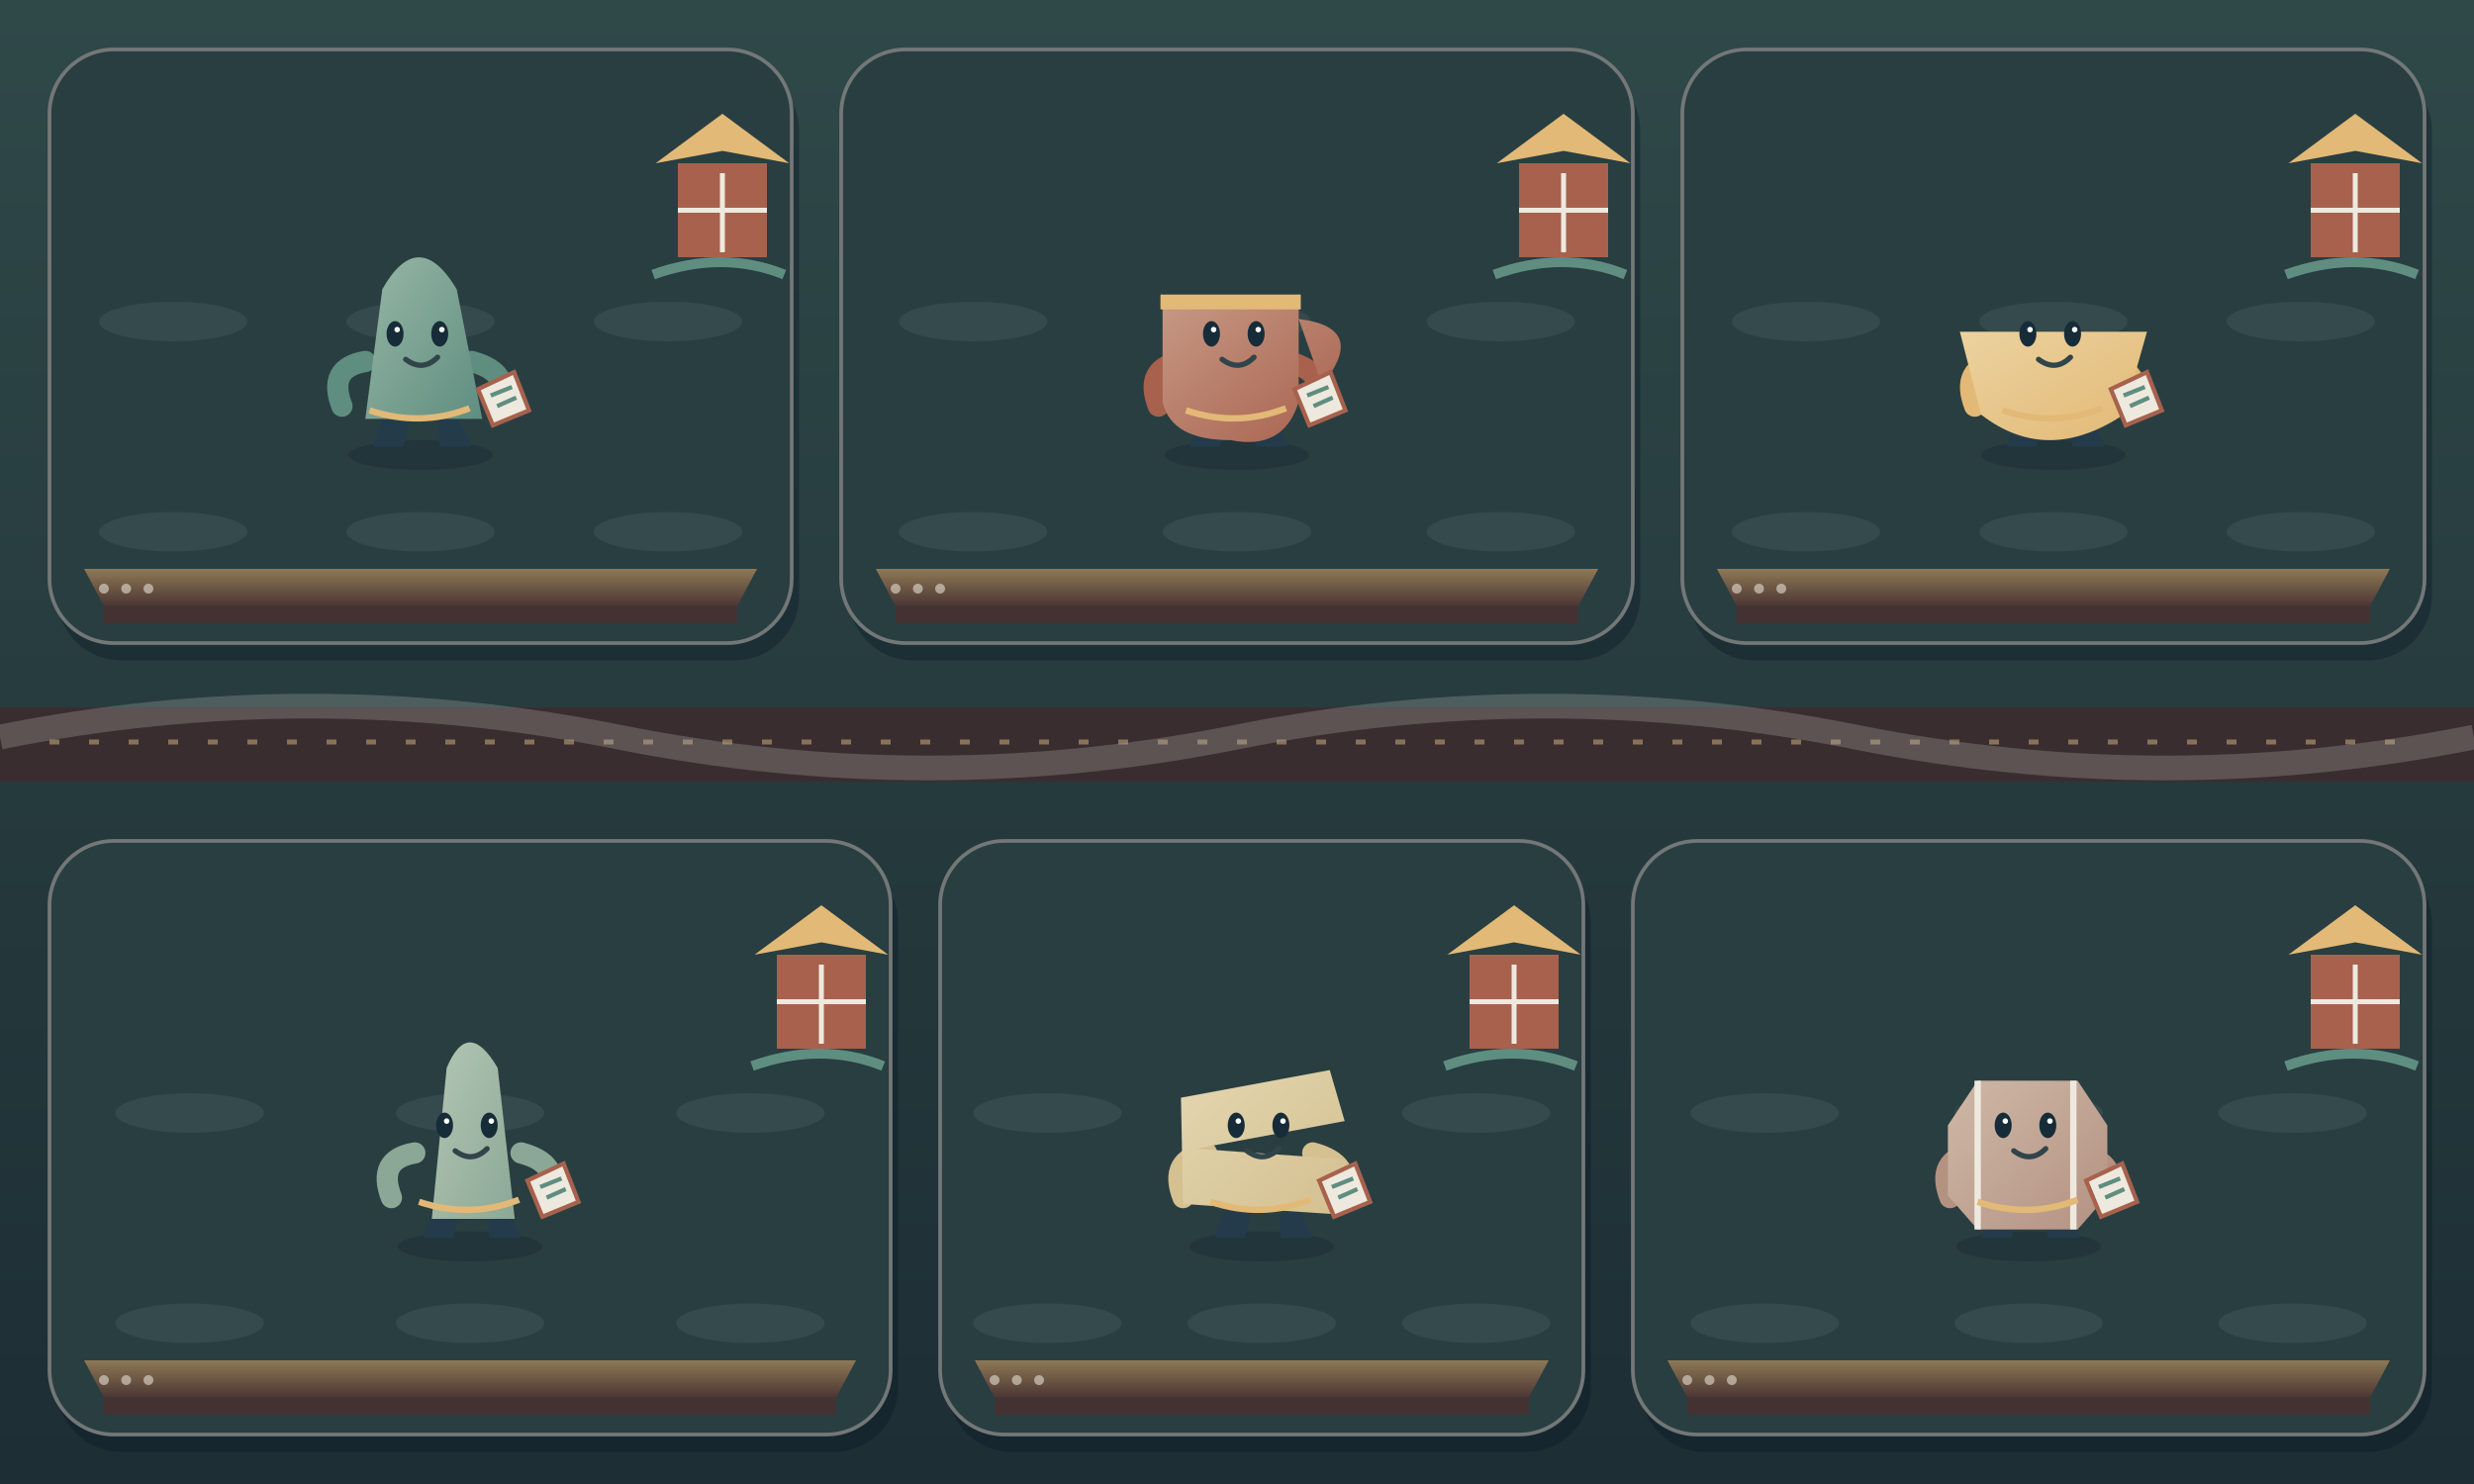
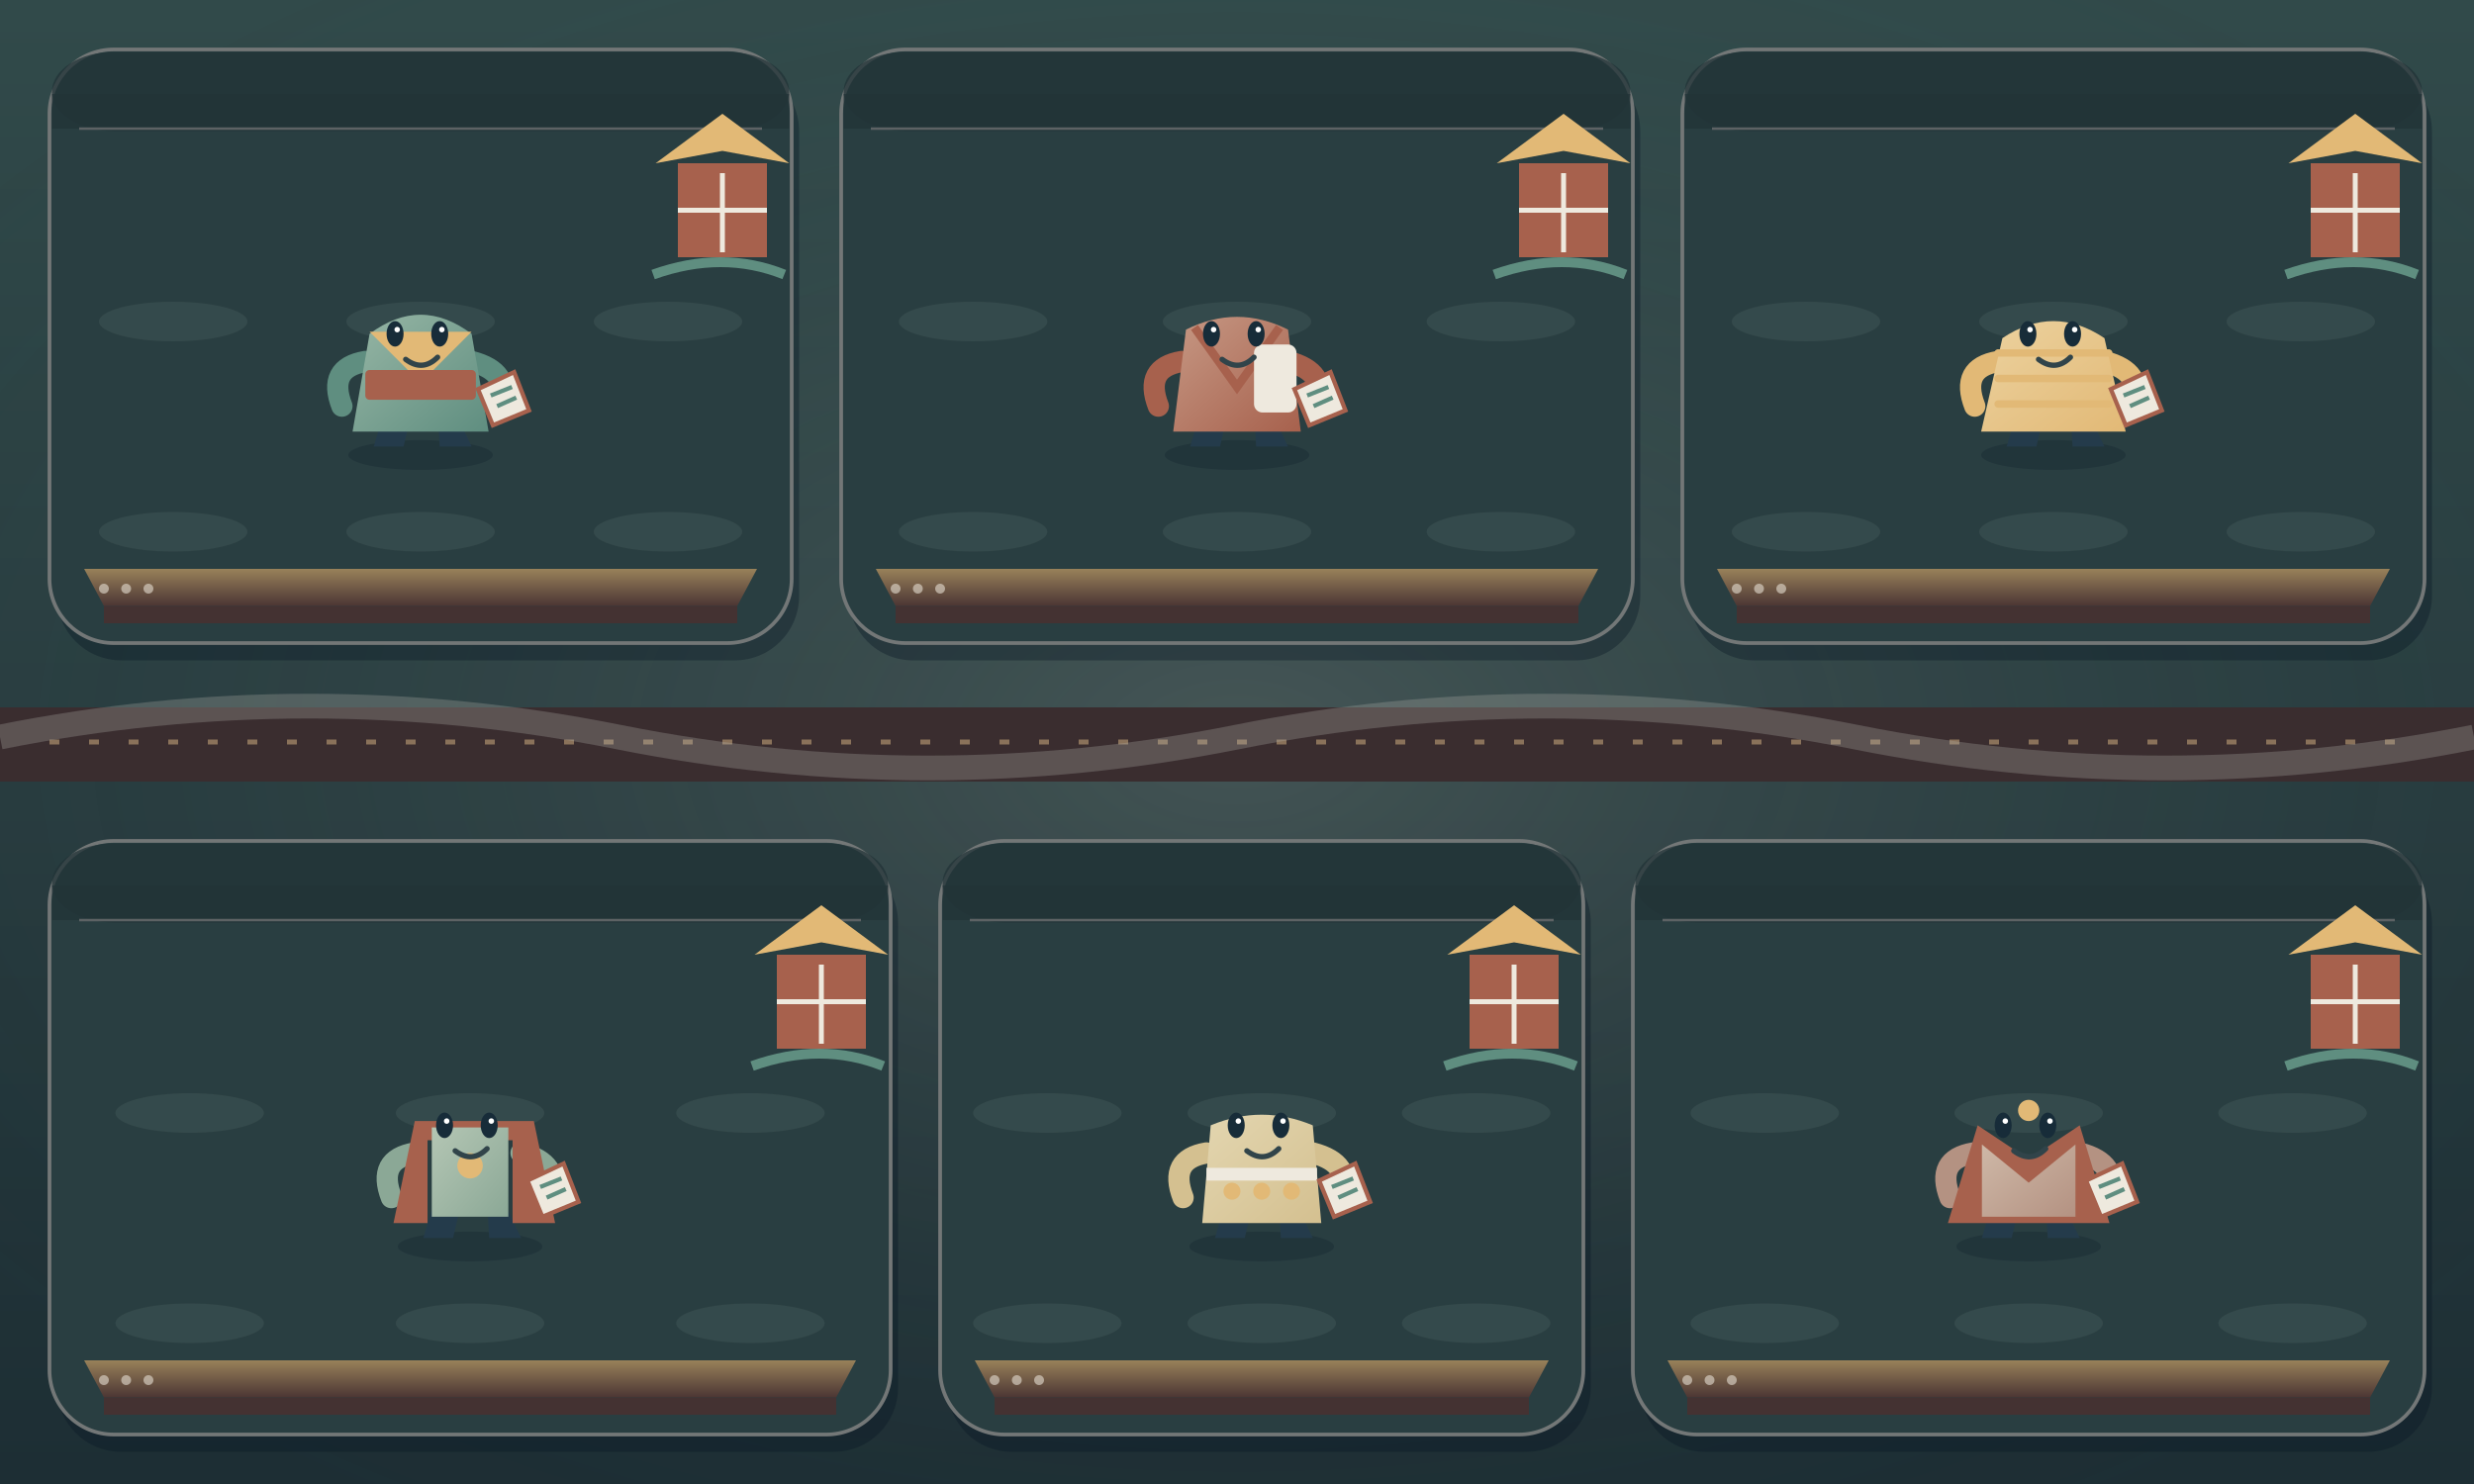
<svg xmlns="http://www.w3.org/2000/svg" width="800" height="480" viewBox="0 0 1000 600">
  <defs>
    <linearGradient id="sky" x1="0" y1="0" x2="0" y2="1">
-       <stop offset="0" stop-color="#2f4848" />
+       <stop offset="0" stop-color="#314a4a" />
      <stop offset="1" stop-color="#1d2e34" />
    </linearGradient>
    <linearGradient id="desk" x1="0" y1="0" x2="0" y2="1">
-       <stop offset="0" stop-color="#8e7955" />
+       <stop offset="0" stop-color="#988159" />
      <stop offset="1" stop-color="#4c3634" />
    </linearGradient>
+     <radialGradient id="ambient" cx="50%" cy="50%" r="65%">
+       <stop offset="0" stop-color="#f8eedd" stop-opacity=".14" />
+       <stop offset="100%" stop-color="#1d2e34" stop-opacity="0" />
+     </radialGradient>
  </defs>
  <rect width="1000" height="600" fill="url(#sky)" />
+   <rect width="1000" height="600" fill="url(#ambient)" />
  <path d="M0 286h1000v30H0z" fill="#3a2d2f" />
  <path d="M20 300h960" stroke="#ebc68d" stroke-width="2" stroke-dasharray="4 12" opacity=".45" />
  <path d="M0 298q125-25 250 0t250 0 250 0 250 0" fill="none" stroke="#ababa6" stroke-width="10" opacity=".3" />
  <rect x="23" y="27" width="300" height="240" rx="26" fill="#071422" opacity=".35" />
  <rect x="20" y="20" width="300" height="240" rx="26" fill="#293e41" stroke="#737777" stroke-width="1.5" />
+   <rect x="21" y="21" width="298" height="32" rx="25" fill="#213337" opacity=".75" />
+   <rect x="21" y="38" width="298" height="14" fill="#213337" opacity=".75" />
+   <line x1="32" y1="52" x2="308" y2="52" stroke="#5d6264" stroke-width="1" />
  <path d="M34 230h272l-8 15H42z" fill="url(#desk)" />
  <path d="M42 245v7h256v-7" fill="#443232" />
  <ellipse cx="70.0" cy="130" rx="30" ry="8" fill="#d9ecdb" opacity=".07" />
  <ellipse cx="70.0" cy="215" rx="30" ry="8" fill="#d9ecdb" opacity=".07" />
  <ellipse cx="170.0" cy="130" rx="30" ry="8" fill="#d9ecdb" opacity=".07" />
  <ellipse cx="170.0" cy="215" rx="30" ry="8" fill="#d9ecdb" opacity=".07" />
  <ellipse cx="270.0" cy="130" rx="30" ry="8" fill="#d9ecdb" opacity=".07" />
  <ellipse cx="270.0" cy="215" rx="30" ry="8" fill="#d9ecdb" opacity=".07" />
  <path d="M265 66l27-20 27 20-27-5z" fill="#E2B976" />
  <path d="M274 66v38h36V66" fill="#A7614D" />
  <path d="M292 70v32M274 85h36" stroke="#EEE9DE" stroke-width="2" />
  <path d="M264 111q28-10 53 0" fill="none" stroke="#5F8E80" stroke-width="4" />
  <circle cx="42" cy="238" r="2" fill="#EEE9DE" opacity=".55" />
  <circle cx="51" cy="238" r="2" fill="#EEE9DE" opacity=".55" />
  <circle cx="60" cy="238" r="2" fill="#EEE9DE" opacity=".55" />
  <rect x="343" y="27" width="320" height="240" rx="26" fill="#071422" opacity=".35" />
  <rect x="340" y="20" width="320" height="240" rx="26" fill="#293e41" stroke="#737777" stroke-width="1.5" />
+   <rect x="341" y="21" width="318" height="32" rx="25" fill="#213337" opacity=".75" />
+   <rect x="341" y="38" width="318" height="14" fill="#213337" opacity=".75" />
+   <line x1="352" y1="52" x2="648" y2="52" stroke="#5d6264" stroke-width="1" />
  <path d="M354 230h292l-8 15H362z" fill="url(#desk)" />
  <path d="M362 245v7h276v-7" fill="#443232" />
  <ellipse cx="393.333" cy="130" rx="30" ry="8" fill="#d9ecdb" opacity=".07" />
  <ellipse cx="393.333" cy="215" rx="30" ry="8" fill="#d9ecdb" opacity=".07" />
  <ellipse cx="500.0" cy="130" rx="30" ry="8" fill="#d9ecdb" opacity=".07" />
  <ellipse cx="500.0" cy="215" rx="30" ry="8" fill="#d9ecdb" opacity=".07" />
  <ellipse cx="606.667" cy="130" rx="30" ry="8" fill="#d9ecdb" opacity=".07" />
  <ellipse cx="606.667" cy="215" rx="30" ry="8" fill="#d9ecdb" opacity=".07" />
  <path d="M605 66l27-20 27 20-27-5z" fill="#E2B976" />
  <path d="M614 66v38h36V66" fill="#A7614D" />
  <path d="M632 70v32M614 85h36" stroke="#EEE9DE" stroke-width="2" />
  <path d="M604 111q28-10 53 0" fill="none" stroke="#5F8E80" stroke-width="4" />
  <circle cx="362" cy="238" r="2" fill="#EEE9DE" opacity=".55" />
  <circle cx="371" cy="238" r="2" fill="#EEE9DE" opacity=".55" />
  <circle cx="380" cy="238" r="2" fill="#EEE9DE" opacity=".55" />
  <rect x="683" y="27" width="300" height="240" rx="26" fill="#071422" opacity=".35" />
  <rect x="680" y="20" width="300" height="240" rx="26" fill="#293e41" stroke="#737777" stroke-width="1.5" />
+   <rect x="681" y="21" width="298" height="32" rx="25" fill="#213337" opacity=".75" />
+   <rect x="681" y="38" width="298" height="14" fill="#213337" opacity=".75" />
+   <line x1="692" y1="52" x2="968" y2="52" stroke="#5d6264" stroke-width="1" />
  <path d="M694 230h272l-8 15H702z" fill="url(#desk)" />
  <path d="M702 245v7h256v-7" fill="#443232" />
  <ellipse cx="730.0" cy="130" rx="30" ry="8" fill="#d9ecdb" opacity=".07" />
  <ellipse cx="730.0" cy="215" rx="30" ry="8" fill="#d9ecdb" opacity=".07" />
  <ellipse cx="830.0" cy="130" rx="30" ry="8" fill="#d9ecdb" opacity=".07" />
  <ellipse cx="830.0" cy="215" rx="30" ry="8" fill="#d9ecdb" opacity=".07" />
  <ellipse cx="930.0" cy="130" rx="30" ry="8" fill="#d9ecdb" opacity=".07" />
  <ellipse cx="930.0" cy="215" rx="30" ry="8" fill="#d9ecdb" opacity=".07" />
  <path d="M925 66l27-20 27 20-27-5z" fill="#E2B976" />
  <path d="M934 66v38h36V66" fill="#A7614D" />
  <path d="M952 70v32M934 85h36" stroke="#EEE9DE" stroke-width="2" />
  <path d="M924 111q28-10 53 0" fill="none" stroke="#5F8E80" stroke-width="4" />
  <circle cx="702" cy="238" r="2" fill="#EEE9DE" opacity=".55" />
  <circle cx="711" cy="238" r="2" fill="#EEE9DE" opacity=".55" />
  <circle cx="720" cy="238" r="2" fill="#EEE9DE" opacity=".55" />
  <rect x="23" y="347" width="340" height="240" rx="26" fill="#071422" opacity=".35" />
  <rect x="20" y="340" width="340" height="240" rx="26" fill="#293e41" stroke="#737777" stroke-width="1.5" />
+   <rect x="21" y="341" width="338" height="32" rx="25" fill="#213337" opacity=".75" />
+   <rect x="21" y="358" width="338" height="14" fill="#213337" opacity=".75" />
+   <line x1="32" y1="372" x2="348" y2="372" stroke="#5d6264" stroke-width="1" />
  <path d="M34 550h312l-8 15H42z" fill="url(#desk)" />
  <path d="M42 565v7h296v-7" fill="#443232" />
  <ellipse cx="76.667" cy="450" rx="30" ry="8" fill="#d9ecdb" opacity=".07" />
  <ellipse cx="76.667" cy="535" rx="30" ry="8" fill="#d9ecdb" opacity=".07" />
  <ellipse cx="190.0" cy="450" rx="30" ry="8" fill="#d9ecdb" opacity=".07" />
  <ellipse cx="190.0" cy="535" rx="30" ry="8" fill="#d9ecdb" opacity=".07" />
  <ellipse cx="303.333" cy="450" rx="30" ry="8" fill="#d9ecdb" opacity=".07" />
  <ellipse cx="303.333" cy="535" rx="30" ry="8" fill="#d9ecdb" opacity=".07" />
  <path d="M305 386l27-20 27 20-27-5z" fill="#E2B976" />
  <path d="M314 386v38h36V386" fill="#A7614D" />
  <path d="M332 390v32M314 405h36" stroke="#EEE9DE" stroke-width="2" />
  <path d="M304 431q28-10 53 0" fill="none" stroke="#5F8E80" stroke-width="4" />
  <circle cx="42" cy="558" r="2" fill="#EEE9DE" opacity=".55" />
  <circle cx="51" cy="558" r="2" fill="#EEE9DE" opacity=".55" />
  <circle cx="60" cy="558" r="2" fill="#EEE9DE" opacity=".55" />
  <rect x="383" y="347" width="260" height="240" rx="26" fill="#071422" opacity=".35" />
  <rect x="380" y="340" width="260" height="240" rx="26" fill="#293e41" stroke="#737777" stroke-width="1.5" />
+   <rect x="381" y="341" width="258" height="32" rx="25" fill="#213337" opacity=".75" />
+   <rect x="381" y="358" width="258" height="14" fill="#213337" opacity=".75" />
+   <line x1="392" y1="372" x2="628" y2="372" stroke="#5d6264" stroke-width="1" />
  <path d="M394 550h232l-8 15H402z" fill="url(#desk)" />
  <path d="M402 565v7h216v-7" fill="#443232" />
  <ellipse cx="423.333" cy="450" rx="30" ry="8" fill="#d9ecdb" opacity=".07" />
  <ellipse cx="423.333" cy="535" rx="30" ry="8" fill="#d9ecdb" opacity=".07" />
  <ellipse cx="510.0" cy="450" rx="30" ry="8" fill="#d9ecdb" opacity=".07" />
  <ellipse cx="510.0" cy="535" rx="30" ry="8" fill="#d9ecdb" opacity=".07" />
  <ellipse cx="596.667" cy="450" rx="30" ry="8" fill="#d9ecdb" opacity=".07" />
  <ellipse cx="596.667" cy="535" rx="30" ry="8" fill="#d9ecdb" opacity=".07" />
  <path d="M585 386l27-20 27 20-27-5z" fill="#E2B976" />
  <path d="M594 386v38h36V386" fill="#A7614D" />
  <path d="M612 390v32M594 405h36" stroke="#EEE9DE" stroke-width="2" />
  <path d="M584 431q28-10 53 0" fill="none" stroke="#5F8E80" stroke-width="4" />
  <circle cx="402" cy="558" r="2" fill="#EEE9DE" opacity=".55" />
  <circle cx="411" cy="558" r="2" fill="#EEE9DE" opacity=".55" />
  <circle cx="420" cy="558" r="2" fill="#EEE9DE" opacity=".55" />
  <rect x="663" y="347" width="320" height="240" rx="26" fill="#071422" opacity=".35" />
  <rect x="660" y="340" width="320" height="240" rx="26" fill="#293e41" stroke="#737777" stroke-width="1.5" />
+   <rect x="661" y="341" width="318" height="32" rx="25" fill="#213337" opacity=".75" />
+   <rect x="661" y="358" width="318" height="14" fill="#213337" opacity=".75" />
+   <line x1="672" y1="372" x2="968" y2="372" stroke="#5d6264" stroke-width="1" />
  <path d="M674 550h292l-8 15H682z" fill="url(#desk)" />
  <path d="M682 565v7h276v-7" fill="#443232" />
  <ellipse cx="713.333" cy="450" rx="30" ry="8" fill="#d9ecdb" opacity=".07" />
  <ellipse cx="713.333" cy="535" rx="30" ry="8" fill="#d9ecdb" opacity=".07" />
  <ellipse cx="820.0" cy="450" rx="30" ry="8" fill="#d9ecdb" opacity=".07" />
  <ellipse cx="820.0" cy="535" rx="30" ry="8" fill="#d9ecdb" opacity=".07" />
  <ellipse cx="926.667" cy="450" rx="30" ry="8" fill="#d9ecdb" opacity=".07" />
  <ellipse cx="926.667" cy="535" rx="30" ry="8" fill="#d9ecdb" opacity=".07" />
  <path d="M925 386l27-20 27 20-27-5z" fill="#E2B976" />
  <path d="M934 386v38h36V386" fill="#A7614D" />
  <path d="M952 390v32M934 405h36" stroke="#EEE9DE" stroke-width="2" />
  <path d="M924 431q28-10 53 0" fill="none" stroke="#5F8E80" stroke-width="4" />
  <circle cx="682" cy="558" r="2" fill="#EEE9DE" opacity=".55" />
  <circle cx="691" cy="558" r="2" fill="#EEE9DE" opacity=".55" />
  <circle cx="700" cy="558" r="2" fill="#EEE9DE" opacity=".55" />
  <svg x="115.0" y="86" width="110" height="110" viewBox="0 0 128 128">
    <defs>
      <linearGradient id="body0" x1="0" y1="0" x2="1" y2="1">
        <stop offset="0" stop-color="#97b6a5" />
        <stop offset="1" stop-color="#5F8E80" />
      </linearGradient>
    </defs>
    <ellipse cx="64" cy="114" rx="34" ry="7" fill="#091726" opacity=".24" />
    <path d="M47 93l-5 17h14l4-17M72 93l1 17h15l-8-17" fill="#243b4b" />
    <path d="M38 70Q20 73 27 91M88 70q19 5 13 20" stroke="#5F8E80" stroke-width="10" fill="none" stroke-linecap="round" />
    <g id="shape-0">
-       <path d="M38 97l8-61q17-30 35 0l12 61z" fill="url(#body0)" />
-     </g>
-     <ellipse cx="52" cy="57" rx="4" ry="6" fill="#172c39" />
-     <ellipse cx="73" cy="57" rx="4" ry="6" fill="#172c39" />
-     <circle cx="53" cy="55" r="1.3" fill="#fff" />
-     <circle cx="74" cy="55" r="1.3" fill="#fff" />
-     <path d="M57 69q8 6 15-1" fill="none" stroke="#31444a" stroke-width="2.5" stroke-linecap="round" />
-     <path d="M40 93q24 8 47-1" stroke="#E2B976" stroke-width="3" fill="none" />
+       <path d="M32 103l8-46q24-18 48 0l8 46z" fill="url(#body0)" />
+       <path d="M40 56l24 24 24-24" fill="#E2B976" />
+       <rect x="38" y="74" width="52" height="14" rx="2" fill="#A7614D" />
+     </g>
+     <ellipse cx="52" cy="57" rx="4" ry="6" fill="#172c39" />
+     <ellipse cx="73" cy="57" rx="4" ry="6" fill="#172c39" />
+     <circle cx="53" cy="55" r="1.3" fill="#fff" />
+     <circle cx="74" cy="55" r="1.3" fill="#fff" />
+     <path d="M57 69q8 6 15-1" fill="none" stroke="#31444a" stroke-width="2.5" stroke-linecap="round" />
    <path d="M91 83l17-8 7 18-17 7z" fill="#EEE9DE" stroke="#A7614D" stroke-width="2" />
    <path d="M97 86l10-4m-7 9 9-4" stroke="#5F8E80" stroke-width="2" />
  </svg>
  <svg x="445.0" y="86" width="110" height="110" viewBox="0 0 128 128">
    <defs>
      <linearGradient id="body1" x1="0" y1="0" x2="1" y2="1">
        <stop offset="0" stop-color="#c69884" />
        <stop offset="1" stop-color="#A7614D" />
      </linearGradient>
    </defs>
    <ellipse cx="64" cy="114" rx="34" ry="7" fill="#091726" opacity=".24" />
    <path d="M47 93l-5 17h14l4-17M72 93l1 17h15l-8-17" fill="#243b4b" />
    <path d="M38 70Q20 73 27 91M88 70q19 5 13 20" stroke="#A7614D" stroke-width="10" fill="none" stroke-linecap="round" />
    <g id="shape-1">
-       <path d="M29 42h64v47q-7 23-32 18-28 0-32-18zM93 50q33 4 11 31" fill="url(#body1)" />
-       <path d="M28 42h66" stroke="#E2B976" stroke-width="7" />
-     </g>
-     <ellipse cx="52" cy="57" rx="4" ry="6" fill="#172c39" />
-     <ellipse cx="73" cy="57" rx="4" ry="6" fill="#172c39" />
-     <circle cx="53" cy="55" r="1.3" fill="#fff" />
-     <circle cx="74" cy="55" r="1.3" fill="#fff" />
-     <path d="M57 69q8 6 15-1" fill="none" stroke="#31444a" stroke-width="2.5" stroke-linecap="round" />
-     <path d="M40 93q24 8 47-1" stroke="#E2B976" stroke-width="3" fill="none" />
+       <path d="M34 103l6-48q24-12 48 0l6 48z" fill="url(#body1)" />
+       <path d="M44 54l20 28 20-28" stroke="#A7614D" stroke-width="4" fill="none" />
+       <rect x="72" y="62" width="20" height="32" rx="4" fill="#EEE9DE" />
+     </g>
+     <ellipse cx="52" cy="57" rx="4" ry="6" fill="#172c39" />
+     <ellipse cx="73" cy="57" rx="4" ry="6" fill="#172c39" />
+     <circle cx="53" cy="55" r="1.3" fill="#fff" />
+     <circle cx="74" cy="55" r="1.3" fill="#fff" />
+     <path d="M57 69q8 6 15-1" fill="none" stroke="#31444a" stroke-width="2.5" stroke-linecap="round" />
    <path d="M91 83l17-8 7 18-17 7z" fill="#EEE9DE" stroke="#A7614D" stroke-width="2" />
    <path d="M97 86l10-4m-7 9 9-4" stroke="#5F8E80" stroke-width="2" />
  </svg>
  <svg x="775.0" y="86" width="110" height="110" viewBox="0 0 128 128">
    <defs>
      <linearGradient id="body2" x1="0" y1="0" x2="1" y2="1">
        <stop offset="0" stop-color="#ecd29f" />
        <stop offset="1" stop-color="#E2B976" />
      </linearGradient>
    </defs>
    <ellipse cx="64" cy="114" rx="34" ry="7" fill="#091726" opacity=".24" />
    <path d="M47 93l-5 17h14l4-17M72 93l1 17h15l-8-17" fill="#243b4b" />
    <path d="M38 70Q20 73 27 91M88 70q19 5 13 20" stroke="#E2B976" stroke-width="10" fill="none" stroke-linecap="round" />
    <g id="shape-2">
-       <path d="M20 56h88l-11 39q-36 24-67 0z" fill="url(#body2)" />
-     </g>
-     <ellipse cx="52" cy="57" rx="4" ry="6" fill="#172c39" />
-     <ellipse cx="73" cy="57" rx="4" ry="6" fill="#172c39" />
-     <circle cx="53" cy="55" r="1.3" fill="#fff" />
-     <circle cx="74" cy="55" r="1.3" fill="#fff" />
-     <path d="M57 69q8 6 15-1" fill="none" stroke="#31444a" stroke-width="2.5" stroke-linecap="round" />
-     <path d="M40 93q24 8 47-1" stroke="#E2B976" stroke-width="3" fill="none" />
+       <path d="M30 103l10-44q24-16 48 0l10 44z" fill="url(#body2)" />
+       <path d="M38 66h52M38 78h52M38 90h52" stroke="#E2B976" stroke-width="3.5" stroke-linecap="round" />
+     </g>
+     <ellipse cx="52" cy="57" rx="4" ry="6" fill="#172c39" />
+     <ellipse cx="73" cy="57" rx="4" ry="6" fill="#172c39" />
+     <circle cx="53" cy="55" r="1.3" fill="#fff" />
+     <circle cx="74" cy="55" r="1.3" fill="#fff" />
+     <path d="M57 69q8 6 15-1" fill="none" stroke="#31444a" stroke-width="2.5" stroke-linecap="round" />
    <path d="M91 83l17-8 7 18-17 7z" fill="#EEE9DE" stroke="#A7614D" stroke-width="2" />
    <path d="M97 86l10-4m-7 9 9-4" stroke="#5F8E80" stroke-width="2" />
  </svg>
  <svg x="135.0" y="406" width="110" height="110" viewBox="0 0 128 128">
    <defs>
      <linearGradient id="body3" x1="0" y1="0" x2="1" y2="1">
        <stop offset="0" stop-color="#b4c6b4" />
        <stop offset="1" stop-color="#8ba896" />
      </linearGradient>
    </defs>
    <ellipse cx="64" cy="114" rx="34" ry="7" fill="#091726" opacity=".24" />
    <path d="M47 93l-5 17h14l4-17M72 93l1 17h15l-8-17" fill="#243b4b" />
    <path d="M38 70Q20 73 27 91M88 70q19 5 13 20" stroke="#8ba896" stroke-width="10" fill="none" stroke-linecap="round" />
    <g id="shape-3">
-       <path d="M46 101l7-71q10-24 24 0l8 71z" fill="url(#body3)" />
-     </g>
-     <ellipse cx="52" cy="57" rx="4" ry="6" fill="#172c39" />
-     <ellipse cx="73" cy="57" rx="4" ry="6" fill="#172c39" />
-     <circle cx="53" cy="55" r="1.3" fill="#fff" />
-     <circle cx="74" cy="55" r="1.3" fill="#fff" />
-     <path d="M57 69q8 6 15-1" fill="none" stroke="#31444a" stroke-width="2.5" stroke-linecap="round" />
-     <path d="M40 93q24 8 47-1" stroke="#E2B976" stroke-width="3" fill="none" />
+       <path d="M28 103l10-48h56l10 48H84V64H44v39z" fill="#A7614D" />
+       <rect x="46" y="58" width="36" height="42" fill="url(#body3)" />
+       <circle cx="64" cy="76" r="6" fill="#E2B976" />
+     </g>
+     <ellipse cx="52" cy="57" rx="4" ry="6" fill="#172c39" />
+     <ellipse cx="73" cy="57" rx="4" ry="6" fill="#172c39" />
+     <circle cx="53" cy="55" r="1.3" fill="#fff" />
+     <circle cx="74" cy="55" r="1.3" fill="#fff" />
+     <path d="M57 69q8 6 15-1" fill="none" stroke="#31444a" stroke-width="2.5" stroke-linecap="round" />
    <path d="M91 83l17-8 7 18-17 7z" fill="#EEE9DE" stroke="#A7614D" stroke-width="2" />
    <path d="M97 86l10-4m-7 9 9-4" stroke="#5F8E80" stroke-width="2" />
  </svg>
  <svg x="455.0" y="406" width="110" height="110" viewBox="0 0 128 128">
    <defs>
      <linearGradient id="body4" x1="0" y1="0" x2="1" y2="1">
        <stop offset="0" stop-color="#e3d6b0" />
        <stop offset="1" stop-color="#d4c090" />
      </linearGradient>
    </defs>
    <ellipse cx="64" cy="114" rx="34" ry="7" fill="#091726" opacity=".24" />
    <path d="M47 93l-5 17h14l4-17M72 93l1 17h15l-8-17" fill="#243b4b" />
    <path d="M38 70Q20 73 27 91M88 70q19 5 13 20" stroke="#d4c090" stroke-width="10" fill="none" stroke-linecap="round" />
    <g id="shape-4">
-       <path d="M26 44l70-13 7 24-70 13 70 5-2 26-74-5z" fill="url(#body4)" />
-     </g>
-     <ellipse cx="52" cy="57" rx="4" ry="6" fill="#172c39" />
-     <ellipse cx="73" cy="57" rx="4" ry="6" fill="#172c39" />
-     <circle cx="53" cy="55" r="1.3" fill="#fff" />
-     <circle cx="74" cy="55" r="1.3" fill="#fff" />
-     <path d="M57 69q8 6 15-1" fill="none" stroke="#31444a" stroke-width="2.5" stroke-linecap="round" />
-     <path d="M40 93q24 8 47-1" stroke="#E2B976" stroke-width="3" fill="none" />
+       <path d="M36 103l4-46q24-10 48 0l4 46z" fill="url(#body4)" />
+       <path d="M38 80h52" stroke="#EEE9DE" stroke-width="6" />
+       <circle cx="50" cy="88" r="4" fill="#E2B976" />
+       <circle cx="64" cy="88" r="4" fill="#E2B976" />
+       <circle cx="78" cy="88" r="4" fill="#E2B976" />
+     </g>
+     <ellipse cx="52" cy="57" rx="4" ry="6" fill="#172c39" />
+     <ellipse cx="73" cy="57" rx="4" ry="6" fill="#172c39" />
+     <circle cx="53" cy="55" r="1.3" fill="#fff" />
+     <circle cx="74" cy="55" r="1.3" fill="#fff" />
+     <path d="M57 69q8 6 15-1" fill="none" stroke="#31444a" stroke-width="2.5" stroke-linecap="round" />
    <path d="M91 83l17-8 7 18-17 7z" fill="#EEE9DE" stroke="#A7614D" stroke-width="2" />
    <path d="M97 86l10-4m-7 9 9-4" stroke="#5F8E80" stroke-width="2" />
  </svg>
  <svg x="765.0" y="406" width="110" height="110" viewBox="0 0 128 128">
    <defs>
      <linearGradient id="body5" x1="0" y1="0" x2="1" y2="1">
        <stop offset="0" stop-color="#ceb8a7" />
        <stop offset="1" stop-color="#b49282" />
      </linearGradient>
    </defs>
    <ellipse cx="64" cy="114" rx="34" ry="7" fill="#091726" opacity=".24" />
    <path d="M47 93l-5 17h14l4-17M72 93l1 17h15l-8-17" fill="#243b4b" />
    <path d="M38 70Q20 73 27 91M88 70q19 5 13 20" stroke="#b49282" stroke-width="10" fill="none" stroke-linecap="round" />
    <g id="shape-5">
-       <path d="M40 36h47l14 21v33l-14 16H40L26 90V57z" fill="url(#body5)" />
-       <path d="M40 36v70M85 36v70" stroke="#EEE9DE" stroke-width="3" />
-     </g>
-     <ellipse cx="52" cy="57" rx="4" ry="6" fill="#172c39" />
-     <ellipse cx="73" cy="57" rx="4" ry="6" fill="#172c39" />
-     <circle cx="53" cy="55" r="1.3" fill="#fff" />
-     <circle cx="74" cy="55" r="1.3" fill="#fff" />
-     <path d="M57 69q8 6 15-1" fill="none" stroke="#31444a" stroke-width="2.5" stroke-linecap="round" />
-     <path d="M40 93q24 8 47-1" stroke="#E2B976" stroke-width="3" fill="none" />
+       <path d="M26 103l14-46 24 16 24-16 14 46z" fill="#A7614D" />
+       <path d="M42 66l22 18 22-18v34H42z" fill="url(#body5)" />
+       <circle cx="64" cy="50" r="5" fill="#E2B976" />
+     </g>
+     <ellipse cx="52" cy="57" rx="4" ry="6" fill="#172c39" />
+     <ellipse cx="73" cy="57" rx="4" ry="6" fill="#172c39" />
+     <circle cx="53" cy="55" r="1.3" fill="#fff" />
+     <circle cx="74" cy="55" r="1.3" fill="#fff" />
+     <path d="M57 69q8 6 15-1" fill="none" stroke="#31444a" stroke-width="2.5" stroke-linecap="round" />
    <path d="M91 83l17-8 7 18-17 7z" fill="#EEE9DE" stroke="#A7614D" stroke-width="2" />
    <path d="M97 86l10-4m-7 9 9-4" stroke="#5F8E80" stroke-width="2" />
  </svg>
</svg>
